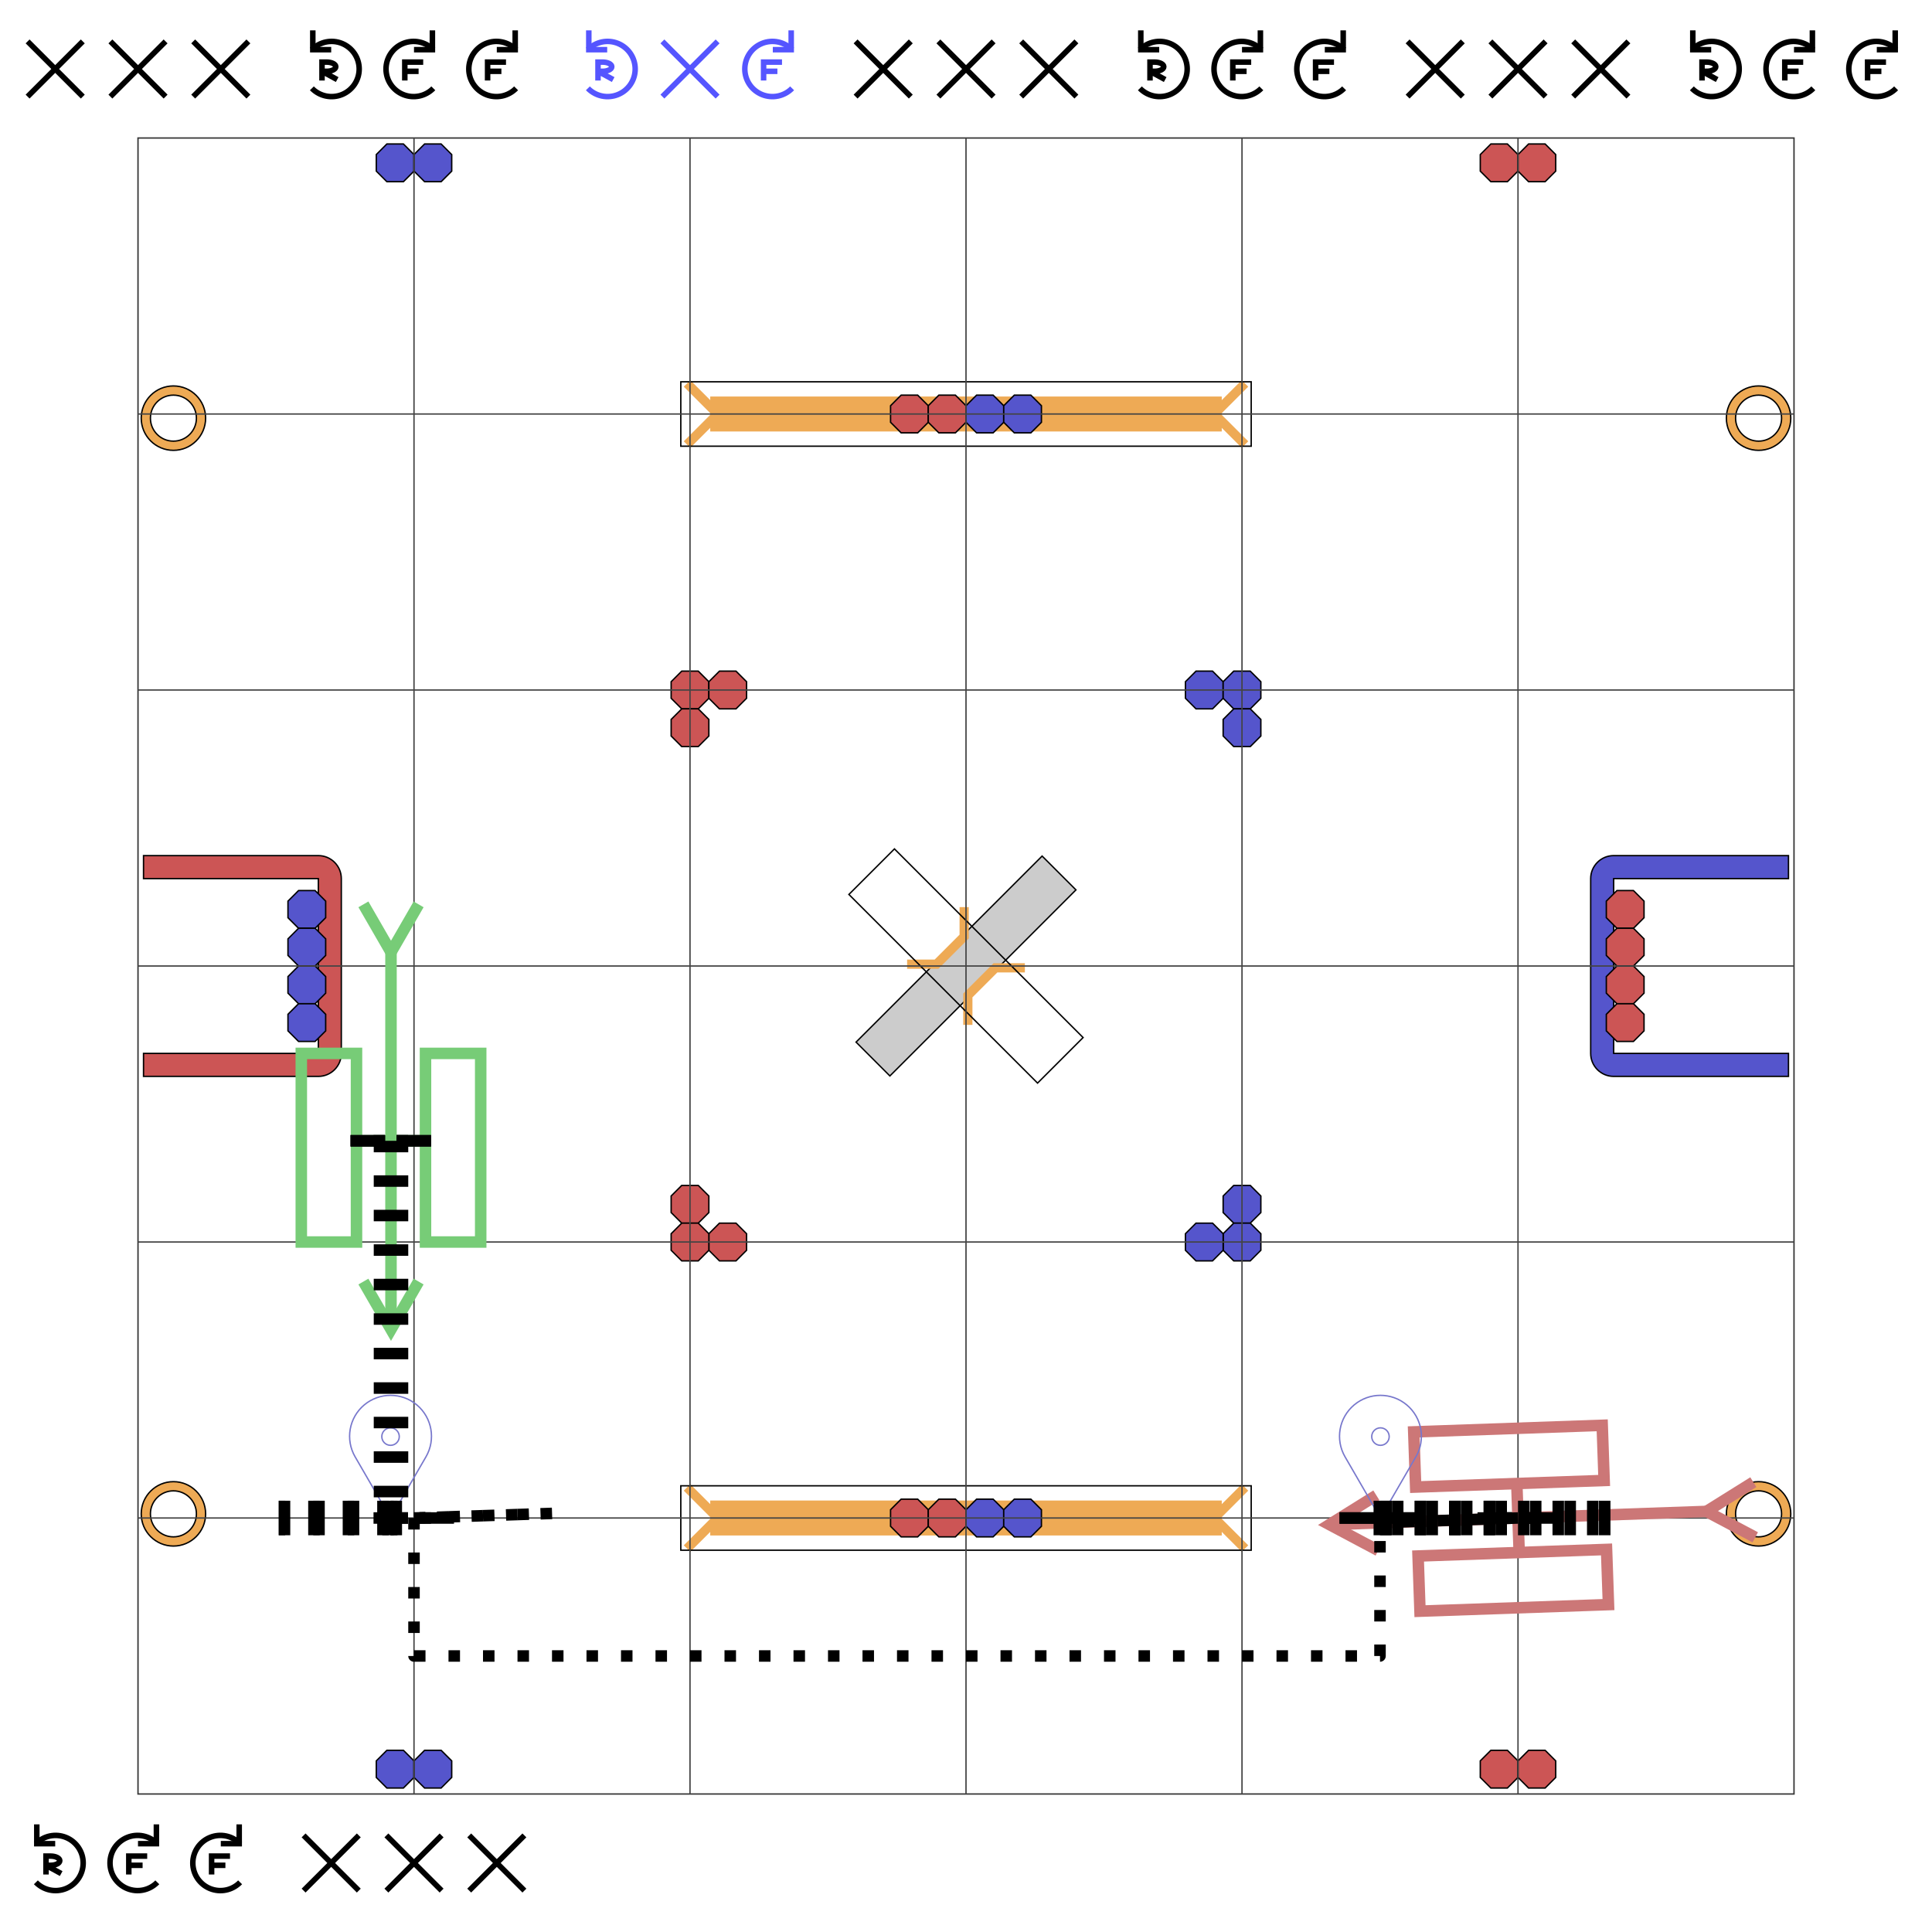
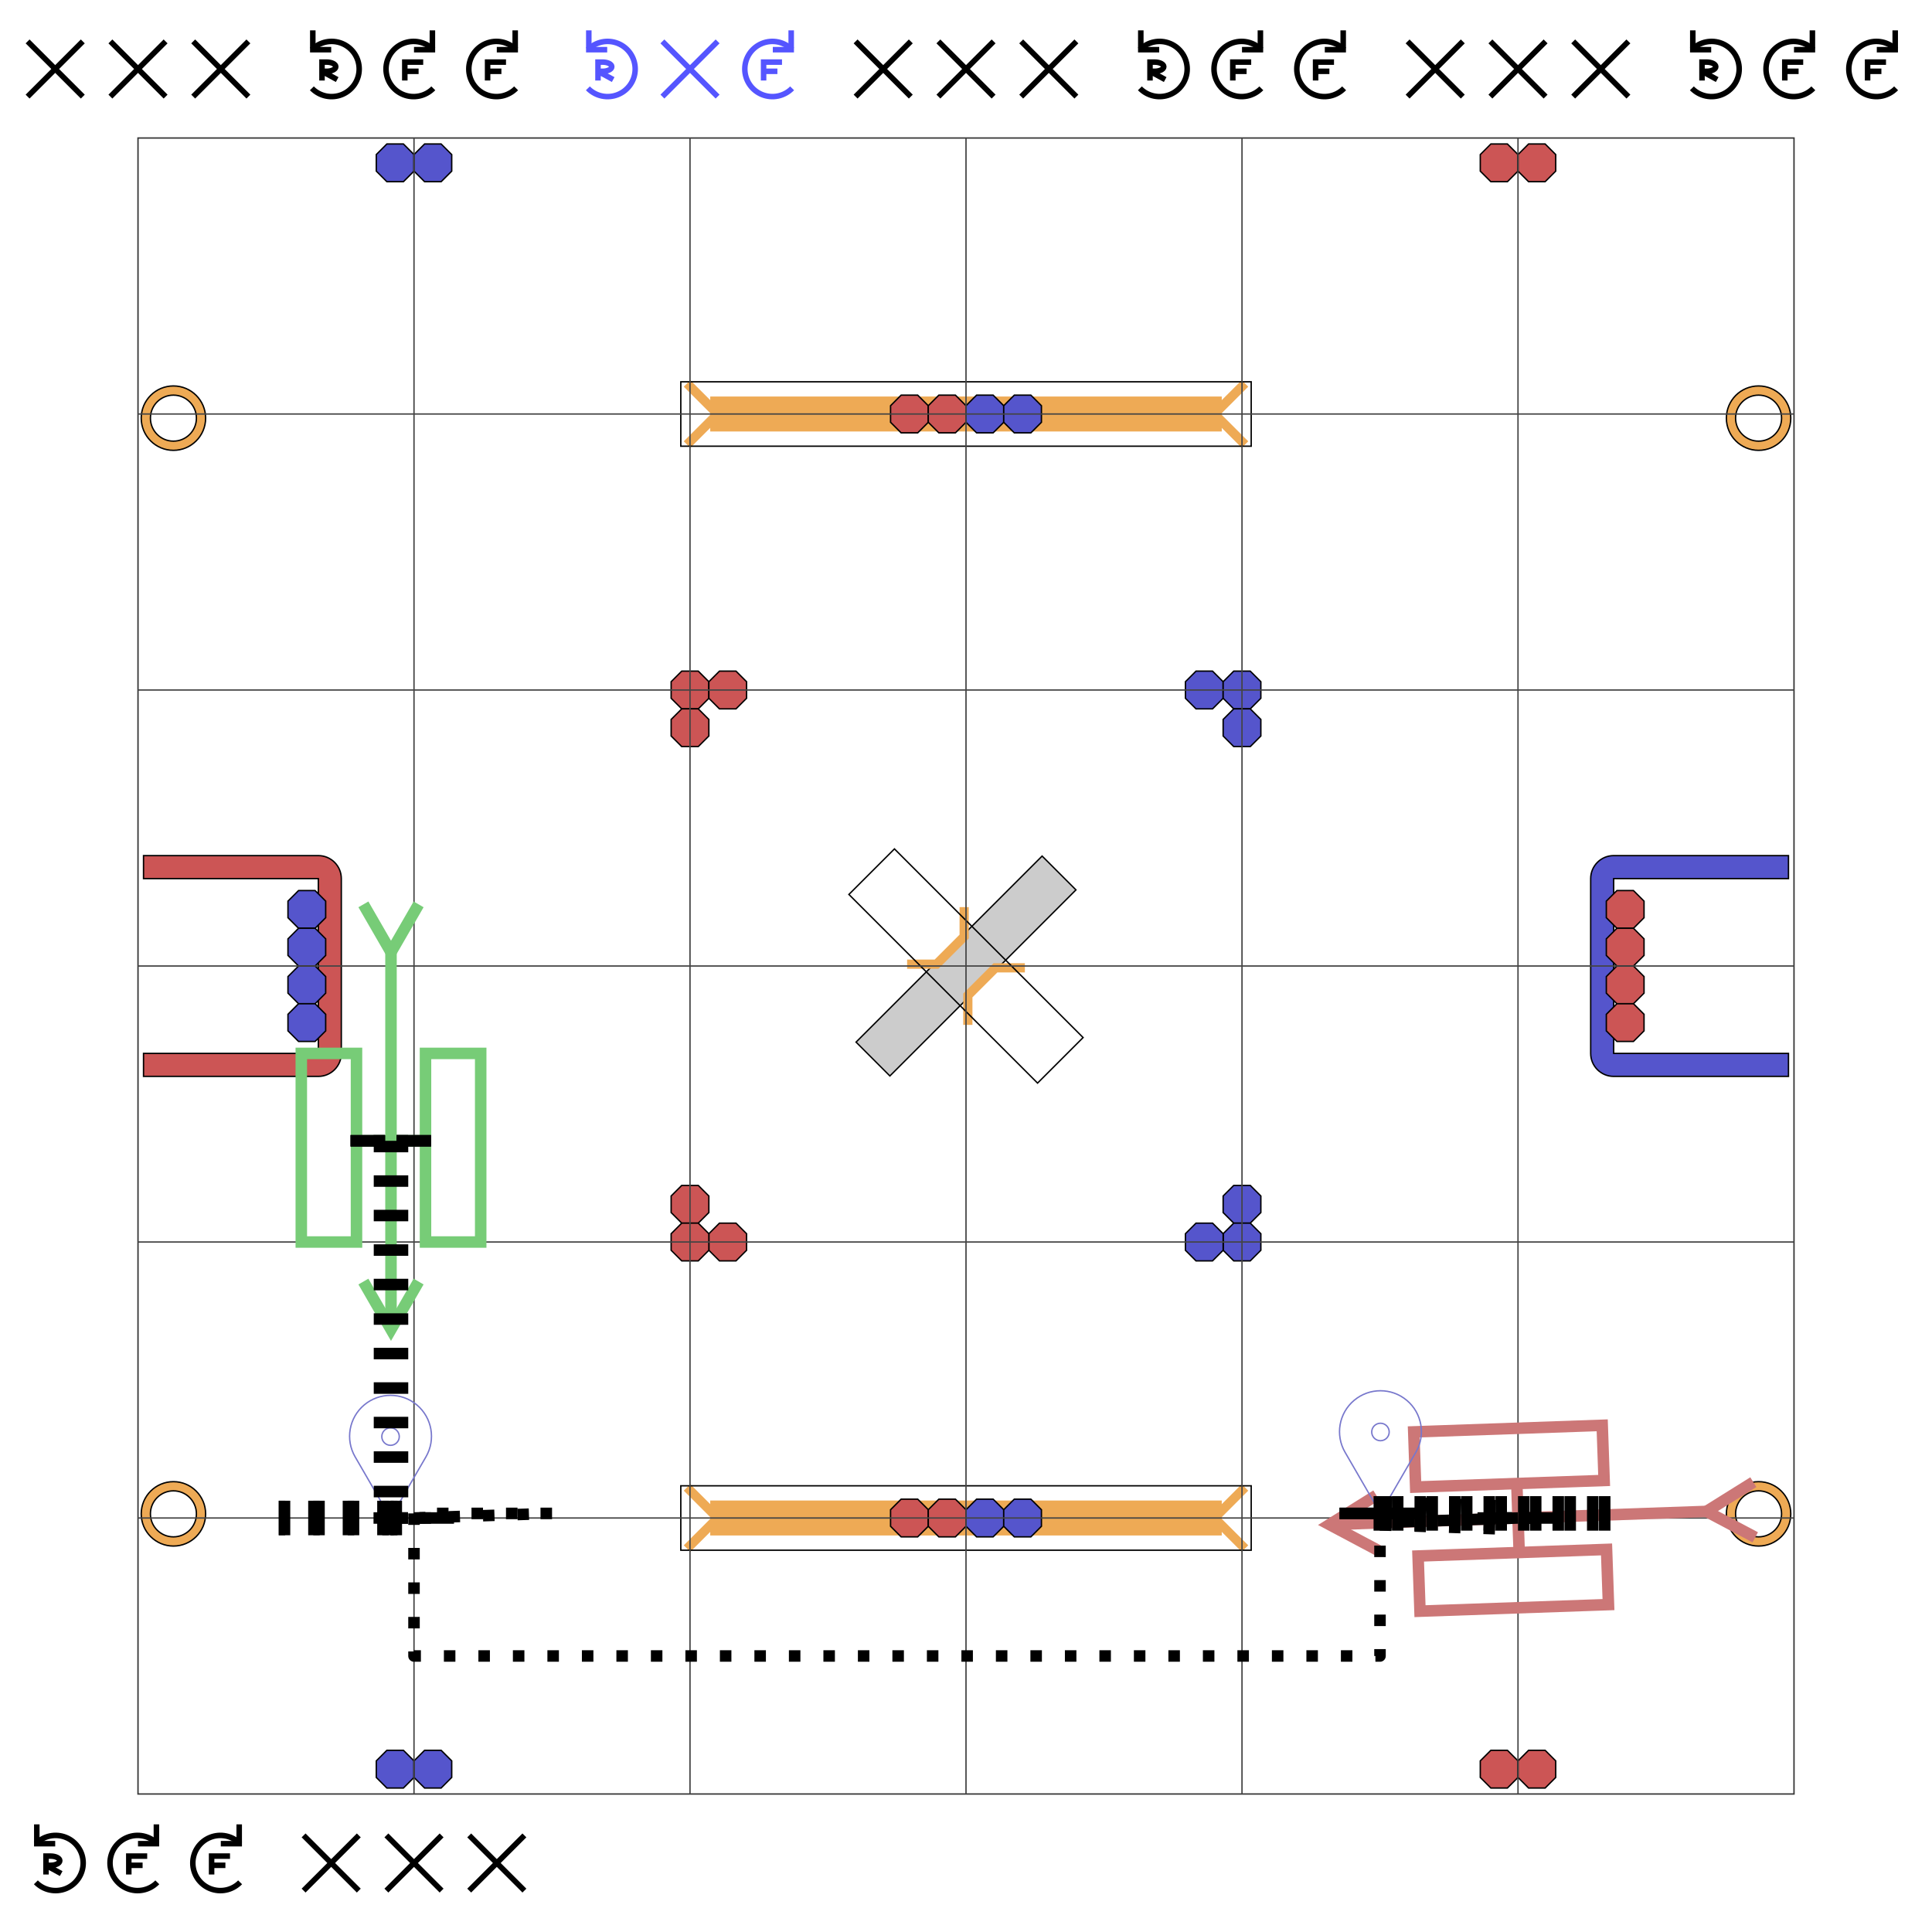
<svg xmlns="http://www.w3.org/2000/svg" version="1.1" width="600" height="600" viewBox="-2100 -2100 4200 4200">
  <g transform="scale(1, -1)">
    <rect x="-2100" y="-2100" width="4200" height="4200" fill="#ffffff" />
    <rect x="-1800" y="-1800" width="3600" height="3600" fill="none" stroke="#333333" stroke-width="3" />
    <path d="M -1788 240 l 380 0 a 50 50 0 0 0 50 -50 l 0 -380 a 50 50 0 0 0 -50 -50 l -380 0  l 0 50 l 380 0 l 0 380 l -380 0 z" fill="#cc5555" stroke="#000000" stroke-width="3" />
    <path d="M 1788 240 l -380 0 a 50 50 0 0 1 -50 -50 l 0 -380 a 50 50 0 0 1 50 -50 l 380 0  l 0 50 l -380 0 l 0 380 l 380 0 z" fill="#5555cc" stroke="#000000" stroke-width="3" />
    <rect x="-550" y="1200" width="20" height="94" transform="rotate(45, -540, 1200)" fill="#eeaa55" />
    <rect x="-550" y="1200" width="20" height="94" transform="rotate(135, -540, 1200)" fill="#eeaa55" />
    <rect x="530" y="1200" width="20" height="94" transform="rotate(-45, 540, 1200)" fill="#eeaa55" />
    <rect x="530" y="1200" width="20" height="94" transform="rotate(-135, 540, 1200)" fill="#eeaa55" />
    <rect x="-550" y="-1200" width="20" height="94" transform="rotate(45, -540, -1200)" fill="#eeaa55" />
    <rect x="-550" y="-1200" width="20" height="94" transform="rotate(135, -540, -1200)" fill="#eeaa55" />
    <rect x="530" y="-1200" width="20" height="94" transform="rotate(-45, 540, -1200)" fill="#eeaa55" />
    <rect x="530" y="-1200" width="20" height="94" transform="rotate(-135, 540, -1200)" fill="#eeaa55" />
    <rect x="-556" y="1162" width="1112" height="76" fill="#eeaa55" />
    <rect x="-620" y="1130" width="1240" height="140" fill="none" stroke="#000000" stroke-width="3" />
    <rect x="-556" y="-1238" width="1112" height="76" fill="#eeaa55" />
    <rect x="-620" y="-1270" width="1240" height="140" fill="none" stroke="#000000" stroke-width="3" />
    <rect x="-286" y="-52" width="572" height="104" transform="rotate(45)" fill="#cccccc" stroke="#000000" stroke-width="3" />
    <polyline points="-128,4 -64,4 -4,64 -4,128" fill="none" stroke="#eeaa55" stroke-width="20" />
    <polyline points="128,-4 64,-4 4,-64 4,-128" fill="none" stroke="#eeaa55" stroke-width="20" />
    <rect x="-290" y="-70" width="580" height="140" transform="rotate(-45)" fill="none" stroke="#000000" stroke-width="3" />
    <path d="M 1118,1728 l 0 36 l 23 23 l 36 0 l 23 -23 l  0 -36 l -23 -23 l -36 0 l -23 23 z" fill="#cc5555" stroke="#000000" stroke-width="3" fill-rule="evenodd" />
    <path d="M 1200,1728 l 0 36 l 23 23 l 36 0 l 23 -23 l  0 -36 l -23 -23 l -36 0 l -23 23 z" fill="#cc5555" stroke="#000000" stroke-width="3" fill-rule="evenodd" />
    <path d="M -164,1182 l 0 36 l 23 23 l 36 0 l 23 -23 l  0 -36 l -23 -23 l -36 0 l -23 23 z" fill="#cc5555" stroke="#000000" stroke-width="3" fill-rule="evenodd" />
    <path d="M -82,1182 l 0 36 l 23 23 l 36 0 l 23 -23 l  0 -36 l -23 -23 l -36 0 l -23 23 z" fill="#cc5555" stroke="#000000" stroke-width="3" fill-rule="evenodd" />
    <path d="M -641,582 l 0 36 l 23 23 l 36 0 l 23 -23 l  0 -36 l -23 -23 l -36 0 l -23 23 z" fill="#cc5555" stroke="#000000" stroke-width="3" fill-rule="evenodd" />
    <path d="M -559,582 l 0 36 l 23 23 l 36 0 l 23 -23 l  0 -36 l -23 -23 l -36 0 l -23 23 z" fill="#cc5555" stroke="#000000" stroke-width="3" fill-rule="evenodd" />
    <path d="M -641,500 l 0 36 l 23 23 l 36 0 l 23 -23 l  0 -36 l -23 -23 l -36 0 l -23 23 z" fill="#cc5555" stroke="#000000" stroke-width="3" fill-rule="evenodd" />
    <path d="M 1392,105 l 0 36 l 23 23 l 36 0 l 23 -23 l  0 -36 l -23 -23 l -36 0 l -23 23 z" fill="#cc5555" stroke="#000000" stroke-width="3" fill-rule="evenodd" />
    <path d="M 1392,23 l 0 36 l 23 23 l 36 0 l 23 -23 l  0 -36 l -23 -23 l -36 0 l -23 23 z" fill="#cc5555" stroke="#000000" stroke-width="3" fill-rule="evenodd" />
    <path d="M 1392,-59 l 0 36 l 23 23 l 36 0 l 23 -23 l  0 -36 l -23 -23 l -36 0 l -23 23 z" fill="#cc5555" stroke="#000000" stroke-width="3" fill-rule="evenodd" />
    <path d="M 1392,-141 l 0 36 l 23 23 l 36 0 l 23 -23 l  0 -36 l -23 -23 l -36 0 l -23 23 z" fill="#cc5555" stroke="#000000" stroke-width="3" fill-rule="evenodd" />
    <path d="M -641,-536 l 0 36 l 23 23 l 36 0 l 23 -23 l  0 -36 l -23 -23 l -36 0 l -23 23 z" fill="#cc5555" stroke="#000000" stroke-width="3" fill-rule="evenodd" />
    <path d="M -559,-618 l 0 36 l 23 23 l 36 0 l 23 -23 l  0 -36 l -23 -23 l -36 0 l -23 23 z" fill="#cc5555" stroke="#000000" stroke-width="3" fill-rule="evenodd" />
    <path d="M -641,-618 l 0 36 l 23 23 l 36 0 l 23 -23 l  0 -36 l -23 -23 l -36 0 l -23 23 z" fill="#cc5555" stroke="#000000" stroke-width="3" fill-rule="evenodd" />
    <path d="M -164,-1218 l 0 36 l 23 23 l 36 0 l 23 -23 l  0 -36 l -23 -23 l -36 0 l -23 23 z" fill="#cc5555" stroke="#000000" stroke-width="3" fill-rule="evenodd" />
    <path d="M -82,-1218 l 0 36 l 23 23 l 36 0 l 23 -23 l  0 -36 l -23 -23 l -36 0 l -23 23 z" fill="#cc5555" stroke="#000000" stroke-width="3" fill-rule="evenodd" />
    <path d="M 1118,-1764 l 0 36 l 23 23 l 36 0 l 23 -23 l  0 -36 l -23 -23 l -36 0 l -23 23 z" fill="#cc5555" stroke="#000000" stroke-width="3" fill-rule="evenodd" />
    <path d="M 1200,-1764 l 0 36 l 23 23 l 36 0 l 23 -23 l  0 -36 l -23 -23 l -36 0 l -23 23 z" fill="#cc5555" stroke="#000000" stroke-width="3" fill-rule="evenodd" />
    <path d="M -1282,1728 l 0 36 l 23 23 l 36 0 l 23 -23 l  0 -36 l -23 -23 l -36 0 l -23 23 z" fill="#5555cc" stroke="#000000" stroke-width="3" fill-rule="evenodd" />
    <path d="M -1200,1728 l 0 36 l 23 23 l 36 0 l 23 -23 l  0 -36 l -23 -23 l -36 0 l -23 23 z" fill="#5555cc" stroke="#000000" stroke-width="3" fill-rule="evenodd" />
    <path d="M 0,1182 l 0 36 l 23 23 l 36 0 l 23 -23 l  0 -36 l -23 -23 l -36 0 l -23 23 z" fill="#5555cc" stroke="#000000" stroke-width="3" fill-rule="evenodd" />
    <path d="M 82,1182 l 0 36 l 23 23 l 36 0 l 23 -23 l  0 -36 l -23 -23 l -36 0 l -23 23 z" fill="#5555cc" stroke="#000000" stroke-width="3" fill-rule="evenodd" />
    <path d="M 477,582 l 0 36 l 23 23 l 36 0 l 23 -23 l  0 -36 l -23 -23 l -36 0 l -23 23 z" fill="#5555cc" stroke="#000000" stroke-width="3" fill-rule="evenodd" />
    <path d="M 559,582 l 0 36 l 23 23 l 36 0 l 23 -23 l  0 -36 l -23 -23 l -36 0 l -23 23 z" fill="#5555cc" stroke="#000000" stroke-width="3" fill-rule="evenodd" />
    <path d="M 559,500 l 0 36 l 23 23 l 36 0 l 23 -23 l  0 -36 l -23 -23 l -36 0 l -23 23 z" fill="#5555cc" stroke="#000000" stroke-width="3" fill-rule="evenodd" />
    <path d="M -1474,105 l 0 36 l 23 23 l 36 0 l 23 -23 l  0 -36 l -23 -23 l -36 0 l -23 23 z" fill="#5555cc" stroke="#000000" stroke-width="3" fill-rule="evenodd" />
    <path d="M -1474,23 l 0 36 l 23 23 l 36 0 l 23 -23 l  0 -36 l -23 -23 l -36 0 l -23 23 z" fill="#5555cc" stroke="#000000" stroke-width="3" fill-rule="evenodd" />
    <path d="M -1474,-59 l 0 36 l 23 23 l 36 0 l 23 -23 l  0 -36 l -23 -23 l -36 0 l -23 23 z" fill="#5555cc" stroke="#000000" stroke-width="3" fill-rule="evenodd" />
    <path d="M -1474,-141 l 0 36 l 23 23 l 36 0 l 23 -23 l  0 -36 l -23 -23 l -36 0 l -23 23 z" fill="#5555cc" stroke="#000000" stroke-width="3" fill-rule="evenodd" />
    <path d="M 559,-536 l 0 36 l 23 23 l 36 0 l 23 -23 l  0 -36 l -23 -23 l -36 0 l -23 23 z" fill="#5555cc" stroke="#000000" stroke-width="3" fill-rule="evenodd" />
    <path d="M 559,-618 l 0 36 l 23 23 l 36 0 l 23 -23 l  0 -36 l -23 -23 l -36 0 l -23 23 z" fill="#5555cc" stroke="#000000" stroke-width="3" fill-rule="evenodd" />
    <path d="M 477,-618 l 0 36 l 23 23 l 36 0 l 23 -23 l  0 -36 l -23 -23 l -36 0 l -23 23 z" fill="#5555cc" stroke="#000000" stroke-width="3" fill-rule="evenodd" />
    <path d="M 0,-1218 l 0 36 l 23 23 l 36 0 l 23 -23 l  0 -36 l -23 -23 l -36 0 l -23 23 z" fill="#5555cc" stroke="#000000" stroke-width="3" fill-rule="evenodd" />
    <path d="M 82,-1218 l 0 36 l 23 23 l 36 0 l 23 -23 l  0 -36 l -23 -23 l -36 0 l -23 23 z" fill="#5555cc" stroke="#000000" stroke-width="3" fill-rule="evenodd" />
    <path d="M -1282,-1764 l 0 36 l 23 23 l 36 0 l 23 -23 l  0 -36 l -23 -23 l -36 0 l -23 23 z" fill="#5555cc" stroke="#000000" stroke-width="3" fill-rule="evenodd" />
    <path d="M -1200,-1764 l 0 36 l 23 23 l 36 0 l 23 -23 l  0 -36 l -23 -23 l -36 0 l -23 23 z" fill="#5555cc" stroke="#000000" stroke-width="3" fill-rule="evenodd" />
    <path d="M -1793,1191 a 70 70 0 0 0 140 0 a 70 70 0 0 0 -140 0 z m 20 0 a 50 50 0 0 0 100 0 a 50 50 0 0 0 -100 0 z" fill="#eeaa55" stroke="#000000" stroke-width="3" fill-rule="evenodd" />
    <path d="M 1653,1191 a 70 70 0 0 0 140 0 a 70 70 0 0 0 -140 0 z m 20 0 a 50 50 0 0 0 100 0 a 50 50 0 0 0 -100 0 z" fill="#eeaa55" stroke="#000000" stroke-width="3" fill-rule="evenodd" />
    <path d="M -1793,-1191 a 70 70 0 0 0 140 0 a 70 70 0 0 0 -140 0 z m 20 0 a 50 50 0 0 0 100 0 a 50 50 0 0 0 -100 0 z" fill="#eeaa55" stroke="#000000" stroke-width="3" fill-rule="evenodd" />
    <path d="M 1653,-1191 a 70 70 0 0 0 140 0 a 70 70 0 0 0 -140 0 z m 20 0 a 50 50 0 0 0 100 0 a 50 50 0 0 0 -100 0 z" fill="#eeaa55" stroke="#000000" stroke-width="3" fill-rule="evenodd" />
    <line x1="-1800" y1="-1200" x2="1800" y2="-1200" stroke="#444444" stroke-width="3" />
    <line x1="-1800" y1="-600" x2="1800" y2="-600" stroke="#444444" stroke-width="3" />
    <line x1="-1800" y1="0" x2="1800" y2="0" stroke="#444444" stroke-width="3" />
    <line x1="-1800" y1="600" x2="1800" y2="600" stroke="#444444" stroke-width="3" />
    <line x1="-1800" y1="1200" x2="1800" y2="1200" stroke="#444444" stroke-width="3" />
    <line x1="-1200" y1="-1800" x2="-1200" y2="1800" stroke="#444444" stroke-width="3" />
    <line x1="-600" y1="-1800" x2="-600" y2="1800" stroke="#444444" stroke-width="3" />
    <line x1="0" y1="-1800" x2="0" y2="1800" stroke="#444444" stroke-width="3" />
    <line x1="600" y1="-1800" x2="600" y2="1800" stroke="#444444" stroke-width="3" />
    <line x1="1200" y1="-1800" x2="1200" y2="1800" stroke="#444444" stroke-width="3" />
    <g transform="translate(-1250.0 -380.0)  rotate(-180)">
      <rect x="-195" y="-190" width="120" height="410" fill="none" stroke="#77cc77" stroke-width="25" />
      <rect x="75" y="-190" width="120" height="410" fill="none" stroke="#77cc77" stroke-width="25" />
      <line x1="-75" y1="0" x2="75" y2="0" stroke="#77cc77" stroke-width="25" />
      <line x1="0" y1="-410" x2="0" y2="410" stroke="#77cc77" stroke-width="25" />
      <polyline points="-60,306 0,410 60,306" fill="none" stroke="#77cc77" stroke-width="25" />
      <polyline points="-60,-514 0,-410 60,-514" fill="none" stroke="#77cc77" stroke-width="25" />
    </g>
    <g transform="translate(1200 -1200)  rotate(-268)">
      <rect x="-195" y="-190" width="120" height="410" fill="none" stroke="#cc7777" stroke-width="25" />
      <rect x="75" y="-190" width="120" height="410" fill="none" stroke="#cc7777" stroke-width="25" />
      <line x1="-75" y1="0" x2="75" y2="0" stroke="#cc7777" stroke-width="25" />
      <line x1="0" y1="-410" x2="0" y2="410" stroke="#cc7777" stroke-width="25" />
      <polyline points="-60,306 0,410 60,306" fill="none" stroke="#cc7777" stroke-width="25" />
      <polyline points="-60,-514 0,-410 60,-514" fill="none" stroke="#cc7777" stroke-width="25" />
    </g>
    <path d="M -1251,-1200 l -77 133 a 89 89 0 1 0 154 0 z m -19 177 a 19 19 0 0 0 38 0 a 19 19 0 0 0 -38 0 z" fill="none" stroke="#7777cc" stroke-width="3" fill-rule="evenodd" />
-     <path d="M 901,-1200 l -77 133 a 89 89 0 1 0 154 0 z m -19 177 a 19 19 0 0 0 38 0 a 19 19 0 0 0 -38 0 z" fill="none" stroke="#7777cc" stroke-width="3" fill-rule="evenodd" />
+     <path d="M 901,-1190 l -77 133 a 89 89 0 1 0 154 0 z m -19 177 a 19 19 0 0 0 38 0 a 19 19 0 0 0 -38 0 z" fill="none" stroke="#7777cc" stroke-width="3" fill-rule="evenodd" />
    <line x1="-1288.0" y1="-380.0" x2="-1213.0" y2="-380.0" stroke="#000000" stroke-width="25" stroke-dasharray="25,25">
      <animateTransform attributeName="transform" type="rotate" to="360 -1250.0 -380.0" dur="2000ms" repeatCount="indefinite" from="0 -1250.0 -380.0" />
    </line>
    <line x1="-1338.0" y1="-380.0" x2="-1163.0" y2="-380.0" stroke="#000000" stroke-width="25" stroke-dasharray="75,25">
      <animateTransform attributeName="transform" type="rotate" to="360 -1250.0 -380.0" dur="2000ms" repeatCount="indefinite" from="0 -1250.0 -380.0" />
    </line>
    <line x1="-1338.0" y1="-380.0" x2="-1163.0" y2="-380.0" stroke="#000000" stroke-width="25" stroke-dasharray="75,25">
      <animateTransform attributeName="transform" type="rotate" to="360 -1250.0 -380.0" dur="2000ms" repeatCount="indefinite" from="0 -1250.0 -380.0" />
    </line>
    <polyline points="-1250.0,-380.0 -1250,-1200 -1494.0,-1200.0" fill="none" stroke="#000000" stroke-width="75" stroke-dasharray="25,50" stroke-linejoin="round" stroke-dashoffset="0">
      <animate attributeName="stroke-dashoffset" values="75;0" dur="1000ms" repeatCount="indefinite" />
    </polyline>
    <polyline points="-1494.0,-1200.0 -1236,-1200" fill="none" stroke="#000000" stroke-width="75" stroke-dasharray="25,50" stroke-linejoin="round" stroke-dashoffset="0">
      <animate attributeName="stroke-dashoffset" values="75;0" dur="1000ms" repeatCount="indefinite" />
    </polyline>
    <polyline points="-1236,-1200 -1251,-1200" fill="none" stroke="#000000" stroke-width="75" stroke-dasharray="25,50" stroke-linejoin="round" stroke-dashoffset="0">
      <animate attributeName="stroke-dashoffset" values="75;0" dur="1000ms" repeatCount="indefinite" />
    </polyline>
    <polyline points="-1251,-1200 -1200,-1200" fill="none" stroke="#000000" stroke-width="75" stroke-dasharray="25,50" stroke-linejoin="round" stroke-dashoffset="0">
      <animate attributeName="stroke-dashoffset" values="75;0" dur="1000ms" repeatCount="indefinite" />
    </polyline>
    <line x1="-1288" y1="-1200" x2="-1113" y2="-1200" stroke="#000000" stroke-width="25" stroke-dasharray="75,25">
      <animateTransform attributeName="transform" type="rotate" to="360 -1200 -1200" dur="2000ms" repeatCount="indefinite" from="0 -1200 -1200" />
    </line>
    <line x1="-1238" y1="-1200" x2="-1163" y2="-1200" stroke="#000000" stroke-width="25" stroke-dasharray="25,25">
      <animateTransform attributeName="transform" type="rotate" to="360 -1200 -1200" dur="2000ms" repeatCount="indefinite" from="0 -1200 -1200" />
    </line>
    <polyline points="-1200,-1200 -900,-1190" fill="none" stroke="#000000" stroke-width="25" stroke-dasharray="25,50" stroke-linejoin="round" stroke-dashoffset="0">
      <animate attributeName="stroke-dashoffset" values="75;0" dur="1000ms" repeatCount="indefinite" />
    </polyline>
-     <polyline points="-900,-1190 -1200,-1200" fill="none" stroke="#000000" stroke-width="25" stroke-dasharray="25,50" stroke-linejoin="round" stroke-dashoffset="0">
-       <animate attributeName="stroke-dashoffset" values="75;0" dur="1000ms" repeatCount="indefinite" />
-     </polyline>
-     <polyline points="-1200,-1200 -1200,-1500 900,-1500 900,-1200" fill="none" stroke="#000000" stroke-width="25" stroke-dasharray="25,50" stroke-linejoin="round" stroke-dashoffset="0">
-       <animate attributeName="stroke-dashoffset" values="75;0" dur="1000ms" repeatCount="indefinite" />
-     </polyline>
-     <line x1="812" y1="-1200" x2="987" y2="-1200" stroke="#000000" stroke-width="25" stroke-dasharray="75,25">
-       <animateTransform attributeName="transform" type="rotate" to="360 900 -1200" dur="2000ms" repeatCount="indefinite" from="0 900 -1200" />
-     </line>
-     <line x1="812" y1="-1200" x2="987" y2="-1200" stroke="#000000" stroke-width="25" stroke-dasharray="75,25">
-       <animateTransform attributeName="transform" type="rotate" to="360 900 -1200" dur="2000ms" repeatCount="indefinite" from="0 900 -1200" />
-     </line>
-     <polyline points="900,-1200 1401.0,-1200.0" fill="none" stroke="#000000" stroke-width="75" stroke-dasharray="25,50" stroke-linejoin="round" stroke-dashoffset="0">
-       <animate attributeName="stroke-dashoffset" values="75;0" dur="1000ms" repeatCount="indefinite" />
-     </polyline>
-     <polyline points="1401.0,-1200.0 886,-1200" fill="none" stroke="#000000" stroke-width="75" stroke-dasharray="25,50" stroke-linejoin="round" stroke-dashoffset="0">
-       <animate attributeName="stroke-dashoffset" values="75;0" dur="1000ms" repeatCount="indefinite" />
-     </polyline>
-     <polyline points="886,-1200 901,-1200" fill="none" stroke="#000000" stroke-width="75" stroke-dasharray="25,50" stroke-linejoin="round" stroke-dashoffset="0">
-       <animate attributeName="stroke-dashoffset" values="75;0" dur="1000ms" repeatCount="indefinite" />
-     </polyline>
-     <polyline points="901,-1200 1200,-1200" fill="none" stroke="#000000" stroke-width="75" stroke-dasharray="25,50" stroke-linejoin="round" stroke-dashoffset="0">
+     <polyline points="-900,-1190 -1200,-1190" fill="none" stroke="#000000" stroke-width="25" stroke-dasharray="25,50" stroke-linejoin="round" stroke-dashoffset="0">
+       <animate attributeName="stroke-dashoffset" values="75;0" dur="1000ms" repeatCount="indefinite" />
+     </polyline>
+     <polyline points="-1200,-1190 -1200,-1500 900,-1500 900,-1190" fill="none" stroke="#000000" stroke-width="25" stroke-dasharray="25,50" stroke-linejoin="round" stroke-dashoffset="0">
+       <animate attributeName="stroke-dashoffset" values="75;0" dur="1000ms" repeatCount="indefinite" />
+     </polyline>
+     <line x1="812" y1="-1190" x2="987" y2="-1190" stroke="#000000" stroke-width="25" stroke-dasharray="75,25">
+       <animateTransform attributeName="transform" type="rotate" to="360 900 -1190" dur="2000ms" repeatCount="indefinite" from="0 900 -1190" />
+     </line>
+     <line x1="812" y1="-1190" x2="987" y2="-1190" stroke="#000000" stroke-width="25" stroke-dasharray="75,25">
+       <animateTransform attributeName="transform" type="rotate" to="360 900 -1190" dur="2000ms" repeatCount="indefinite" from="0 900 -1190" />
+     </line>
+     <polyline points="900,-1190 1401.0,-1190.0" fill="none" stroke="#000000" stroke-width="75" stroke-dasharray="25,50" stroke-linejoin="round" stroke-dashoffset="0">
+       <animate attributeName="stroke-dashoffset" values="75;0" dur="1000ms" repeatCount="indefinite" />
+     </polyline>
+     <polyline points="1401.0,-1190.0 886,-1190" fill="none" stroke="#000000" stroke-width="75" stroke-dasharray="25,50" stroke-linejoin="round" stroke-dashoffset="0">
+       <animate attributeName="stroke-dashoffset" values="75;0" dur="1000ms" repeatCount="indefinite" />
+     </polyline>
+     <polyline points="886,-1190 901,-1190" fill="none" stroke="#000000" stroke-width="75" stroke-dasharray="25,50" stroke-linejoin="round" stroke-dashoffset="0">
+       <animate attributeName="stroke-dashoffset" values="75;0" dur="1000ms" repeatCount="indefinite" />
+     </polyline>
+     <polyline points="901,-1190 1200,-1200" fill="none" stroke="#000000" stroke-width="75" stroke-dasharray="25,50" stroke-linejoin="round" stroke-dashoffset="0">
      <animate attributeName="stroke-dashoffset" values="75;0" dur="1000ms" repeatCount="indefinite" />
    </polyline>
    <line x1="1112" y1="-1200" x2="1287" y2="-1200" stroke="#000000" stroke-width="25" stroke-dasharray="75,25">
      <animateTransform attributeName="transform" type="rotate" to="360 1200 -1200" dur="2000ms" repeatCount="indefinite" from="0 1200 -1200" />
    </line>
    <line x1="1162" y1="-1200" x2="1237" y2="-1200" stroke="#000000" stroke-width="25" stroke-dasharray="25,25">
      <animateTransform attributeName="transform" type="rotate" to="360 1200 -1200" dur="2000ms" repeatCount="indefinite" from="0 1200 -1200" />
    </line>
    <polyline points="1200,-1200 900,-1210" fill="none" stroke="#000000" stroke-width="25" stroke-dasharray="25,50" stroke-linejoin="round" stroke-dashoffset="0">
      <animate attributeName="stroke-dashoffset" values="75;0" dur="1000ms" repeatCount="indefinite" />
    </polyline>
    <polyline points="900,-1210 1200,-1200" fill="none" stroke="#000000" stroke-width="25" stroke-dasharray="25,50" stroke-linejoin="round" stroke-dashoffset="0">
      <animate attributeName="stroke-dashoffset" values="75;0" dur="1000ms" repeatCount="indefinite" />
    </polyline>
    <line x1="1162" y1="-1200" x2="1237" y2="-1200" stroke="#000000" stroke-width="25" stroke-dasharray="25,25">
      <animateTransform attributeName="transform" type="rotate" to="360 1200 -1200" dur="2000ms" repeatCount="indefinite" from="0 1200 -1200" />
    </line>
    <line x1="-2040" y1="1890" x2="-1920" y2="2010" stroke="#000000" stroke-width="12" />
    <line x1="-2040" y1="2010" x2="-1920" y2="1890" stroke="#000000" stroke-width="12" />
    <line x1="-1860" y1="1890" x2="-1740" y2="2010" stroke="#000000" stroke-width="12" />
    <line x1="-1860" y1="2010" x2="-1740" y2="1890" stroke="#000000" stroke-width="12" />
    <line x1="-1680" y1="1890" x2="-1560" y2="2010" stroke="#000000" stroke-width="12" />
    <line x1="-1680" y1="2010" x2="-1560" y2="1890" stroke="#000000" stroke-width="12" />
    <path d="M -1422,1908 a 60 60 0 1 1 0 84" fill="none" stroke="#000000" stroke-width="12" />
    <path d="M -1380 1992 l -40 0 l 0 42" fill="none" stroke="#000000" stroke-width="12" />
    <path d="M -1400 1925 l 0 40 l 10 0 a 20 10 0 0 0 0 -20 l -10 0 l 33 -18" fill="none" stroke="#000000" stroke-width="12" />
    <path d="M -1158,1908 a 60 60 0 1 0 0 84" fill="none" stroke="#000000" stroke-width="12" />
    <path d="M -1200 1992 l 40 0 l 0 42" fill="none" stroke="#000000" stroke-width="12" />
    <path d="M -1180,1965 l -40 0 l 0 -40 m 0 20 l 30 0" fill="none" stroke="#000000" stroke-width="12" />
    <path d="M -978,1908 a 60 60 0 1 0 0 84" fill="none" stroke="#000000" stroke-width="12" />
    <path d="M -1020 1992 l 40 0 l 0 42" fill="none" stroke="#000000" stroke-width="12" />
    <path d="M -1000,1965 l -40 0 l 0 -40 m 0 20 l 30 0" fill="none" stroke="#000000" stroke-width="12" />
    <path d="M -822,1908 a 60 60 0 1 1 0 84" fill="none" stroke="#5555ff" stroke-width="12" />
    <path d="M -780 1992 l -40 0 l 0 42" fill="none" stroke="#5555ff" stroke-width="12" />
    <path d="M -800 1925 l 0 40 l 10 0 a 20 10 0 0 0 0 -20 l -10 0 l 33 -18" fill="none" stroke="#5555ff" stroke-width="12" />
    <line x1="-660" y1="1890" x2="-540" y2="2010" stroke="#5555ff" stroke-width="12" />
    <line x1="-660" y1="2010" x2="-540" y2="1890" stroke="#5555ff" stroke-width="12" />
    <path d="M -378,1908 a 60 60 0 1 0 0 84" fill="none" stroke="#5555ff" stroke-width="12" />
    <path d="M -420 1992 l 40 0 l 0 42" fill="none" stroke="#5555ff" stroke-width="12" />
    <path d="M -400,1965 l -40 0 l 0 -40 m 0 20 l 30 0" fill="none" stroke="#5555ff" stroke-width="12" />
    <line x1="-240" y1="1890" x2="-120" y2="2010" stroke="#000000" stroke-width="12" />
    <line x1="-240" y1="2010" x2="-120" y2="1890" stroke="#000000" stroke-width="12" />
    <line x1="-60" y1="1890" x2="60" y2="2010" stroke="#000000" stroke-width="12" />
    <line x1="-60" y1="2010" x2="60" y2="1890" stroke="#000000" stroke-width="12" />
    <line x1="120" y1="1890" x2="240" y2="2010" stroke="#000000" stroke-width="12" />
    <line x1="120" y1="2010" x2="240" y2="1890" stroke="#000000" stroke-width="12" />
    <path d="M 378,1908 a 60 60 0 1 1 0 84" fill="none" stroke="#000000" stroke-width="12" />
    <path d="M 420 1992 l -40 0 l 0 42" fill="none" stroke="#000000" stroke-width="12" />
    <path d="M 400 1925 l 0 40 l 10 0 a 20 10 0 0 0 0 -20 l -10 0 l 33 -18" fill="none" stroke="#000000" stroke-width="12" />
    <path d="M 642,1908 a 60 60 0 1 0 0 84" fill="none" stroke="#000000" stroke-width="12" />
    <path d="M 600 1992 l 40 0 l 0 42" fill="none" stroke="#000000" stroke-width="12" />
    <path d="M 620,1965 l -40 0 l 0 -40 m 0 20 l 30 0" fill="none" stroke="#000000" stroke-width="12" />
    <path d="M 822,1908 a 60 60 0 1 0 0 84" fill="none" stroke="#000000" stroke-width="12" />
    <path d="M 780 1992 l 40 0 l 0 42" fill="none" stroke="#000000" stroke-width="12" />
    <path d="M 800,1965 l -40 0 l 0 -40 m 0 20 l 30 0" fill="none" stroke="#000000" stroke-width="12" />
    <line x1="960" y1="1890" x2="1080" y2="2010" stroke="#000000" stroke-width="12" />
    <line x1="960" y1="2010" x2="1080" y2="1890" stroke="#000000" stroke-width="12" />
    <line x1="1140" y1="1890" x2="1260" y2="2010" stroke="#000000" stroke-width="12" />
    <line x1="1140" y1="2010" x2="1260" y2="1890" stroke="#000000" stroke-width="12" />
    <line x1="1320" y1="1890" x2="1440" y2="2010" stroke="#000000" stroke-width="12" />
    <line x1="1320" y1="2010" x2="1440" y2="1890" stroke="#000000" stroke-width="12" />
    <path d="M 1578,1908 a 60 60 0 1 1 0 84" fill="none" stroke="#000000" stroke-width="12" />
    <path d="M 1620 1992 l -40 0 l 0 42" fill="none" stroke="#000000" stroke-width="12" />
    <path d="M 1600 1925 l 0 40 l 10 0 a 20 10 0 0 0 0 -20 l -10 0 l 33 -18" fill="none" stroke="#000000" stroke-width="12" />
    <path d="M 1842,1908 a 60 60 0 1 0 0 84" fill="none" stroke="#000000" stroke-width="12" />
    <path d="M 1800 1992 l 40 0 l 0 42" fill="none" stroke="#000000" stroke-width="12" />
    <path d="M 1820,1965 l -40 0 l 0 -40 m 0 20 l 30 0" fill="none" stroke="#000000" stroke-width="12" />
    <path d="M 2022,1908 a 60 60 0 1 0 0 84" fill="none" stroke="#000000" stroke-width="12" />
    <path d="M 1980 1992 l 40 0 l 0 42" fill="none" stroke="#000000" stroke-width="12" />
    <path d="M 2000,1965 l -40 0 l 0 -40 m 0 20 l 30 0" fill="none" stroke="#000000" stroke-width="12" />
    <path d="M 2178,1908 a 60 60 0 1 1 0 84" fill="none" stroke="#5555ff" stroke-width="12" />
    <path d="M 2220 1992 l -40 0 l 0 42" fill="none" stroke="#5555ff" stroke-width="12" />
    <path d="M 2200 1925 l 0 40 l 10 0 a 20 10 0 0 0 0 -20 l -10 0 l 33 -18" fill="none" stroke="#5555ff" stroke-width="12" />
    <line x1="2340" y1="1890" x2="2460" y2="2010" stroke="#5555ff" stroke-width="12" />
    <line x1="2340" y1="2010" x2="2460" y2="1890" stroke="#5555ff" stroke-width="12" />
    <path d="M 2622,1908 a 60 60 0 1 0 0 84" fill="none" stroke="#5555ff" stroke-width="12" />
    <path d="M 2580 1992 l 40 0 l 0 42" fill="none" stroke="#5555ff" stroke-width="12" />
    <path d="M 2600,1965 l -40 0 l 0 -40 m 0 20 l 30 0" fill="none" stroke="#5555ff" stroke-width="12" />
    <line x1="2760" y1="1890" x2="2880" y2="2010" stroke="#000000" stroke-width="12" />
    <line x1="2760" y1="2010" x2="2880" y2="1890" stroke="#000000" stroke-width="12" />
    <line x1="2940" y1="1890" x2="3060" y2="2010" stroke="#000000" stroke-width="12" />
    <line x1="2940" y1="2010" x2="3060" y2="1890" stroke="#000000" stroke-width="12" />
    <line x1="3120" y1="1890" x2="3240" y2="2010" stroke="#000000" stroke-width="12" />
    <line x1="3120" y1="2010" x2="3240" y2="1890" stroke="#000000" stroke-width="12" />
    <path d="M -2022,-1992 a 60 60 0 1 1 0 84" fill="none" stroke="#000000" stroke-width="12" />
    <path d="M -1980 -1908 l -40 0 l 0 42" fill="none" stroke="#000000" stroke-width="12" />
    <path d="M -2000 -1975 l 0 40 l 10 0 a 20 10 0 0 0 0 -20 l -10 0 l 33 -18" fill="none" stroke="#000000" stroke-width="12" />
    <path d="M -1758,-1992 a 60 60 0 1 0 0 84" fill="none" stroke="#000000" stroke-width="12" />
    <path d="M -1800 -1908 l 40 0 l 0 42" fill="none" stroke="#000000" stroke-width="12" />
    <path d="M -1780,-1935 l -40 0 l 0 -40 m 0 20 l 30 0" fill="none" stroke="#000000" stroke-width="12" />
    <path d="M -1578,-1992 a 60 60 0 1 0 0 84" fill="none" stroke="#000000" stroke-width="12" />
    <path d="M -1620 -1908 l 40 0 l 0 42" fill="none" stroke="#000000" stroke-width="12" />
    <path d="M -1600,-1935 l -40 0 l 0 -40 m 0 20 l 30 0" fill="none" stroke="#000000" stroke-width="12" />
    <line x1="-1440" y1="-2010" x2="-1320" y2="-1890" stroke="#000000" stroke-width="12" />
    <line x1="-1440" y1="-1890" x2="-1320" y2="-2010" stroke="#000000" stroke-width="12" />
    <line x1="-1260" y1="-2010" x2="-1140" y2="-1890" stroke="#000000" stroke-width="12" />
    <line x1="-1260" y1="-1890" x2="-1140" y2="-2010" stroke="#000000" stroke-width="12" />
    <line x1="-1080" y1="-2010" x2="-960" y2="-1890" stroke="#000000" stroke-width="12" />
    <line x1="-1080" y1="-1890" x2="-960" y2="-2010" stroke="#000000" stroke-width="12" />
  </g>
</svg>
